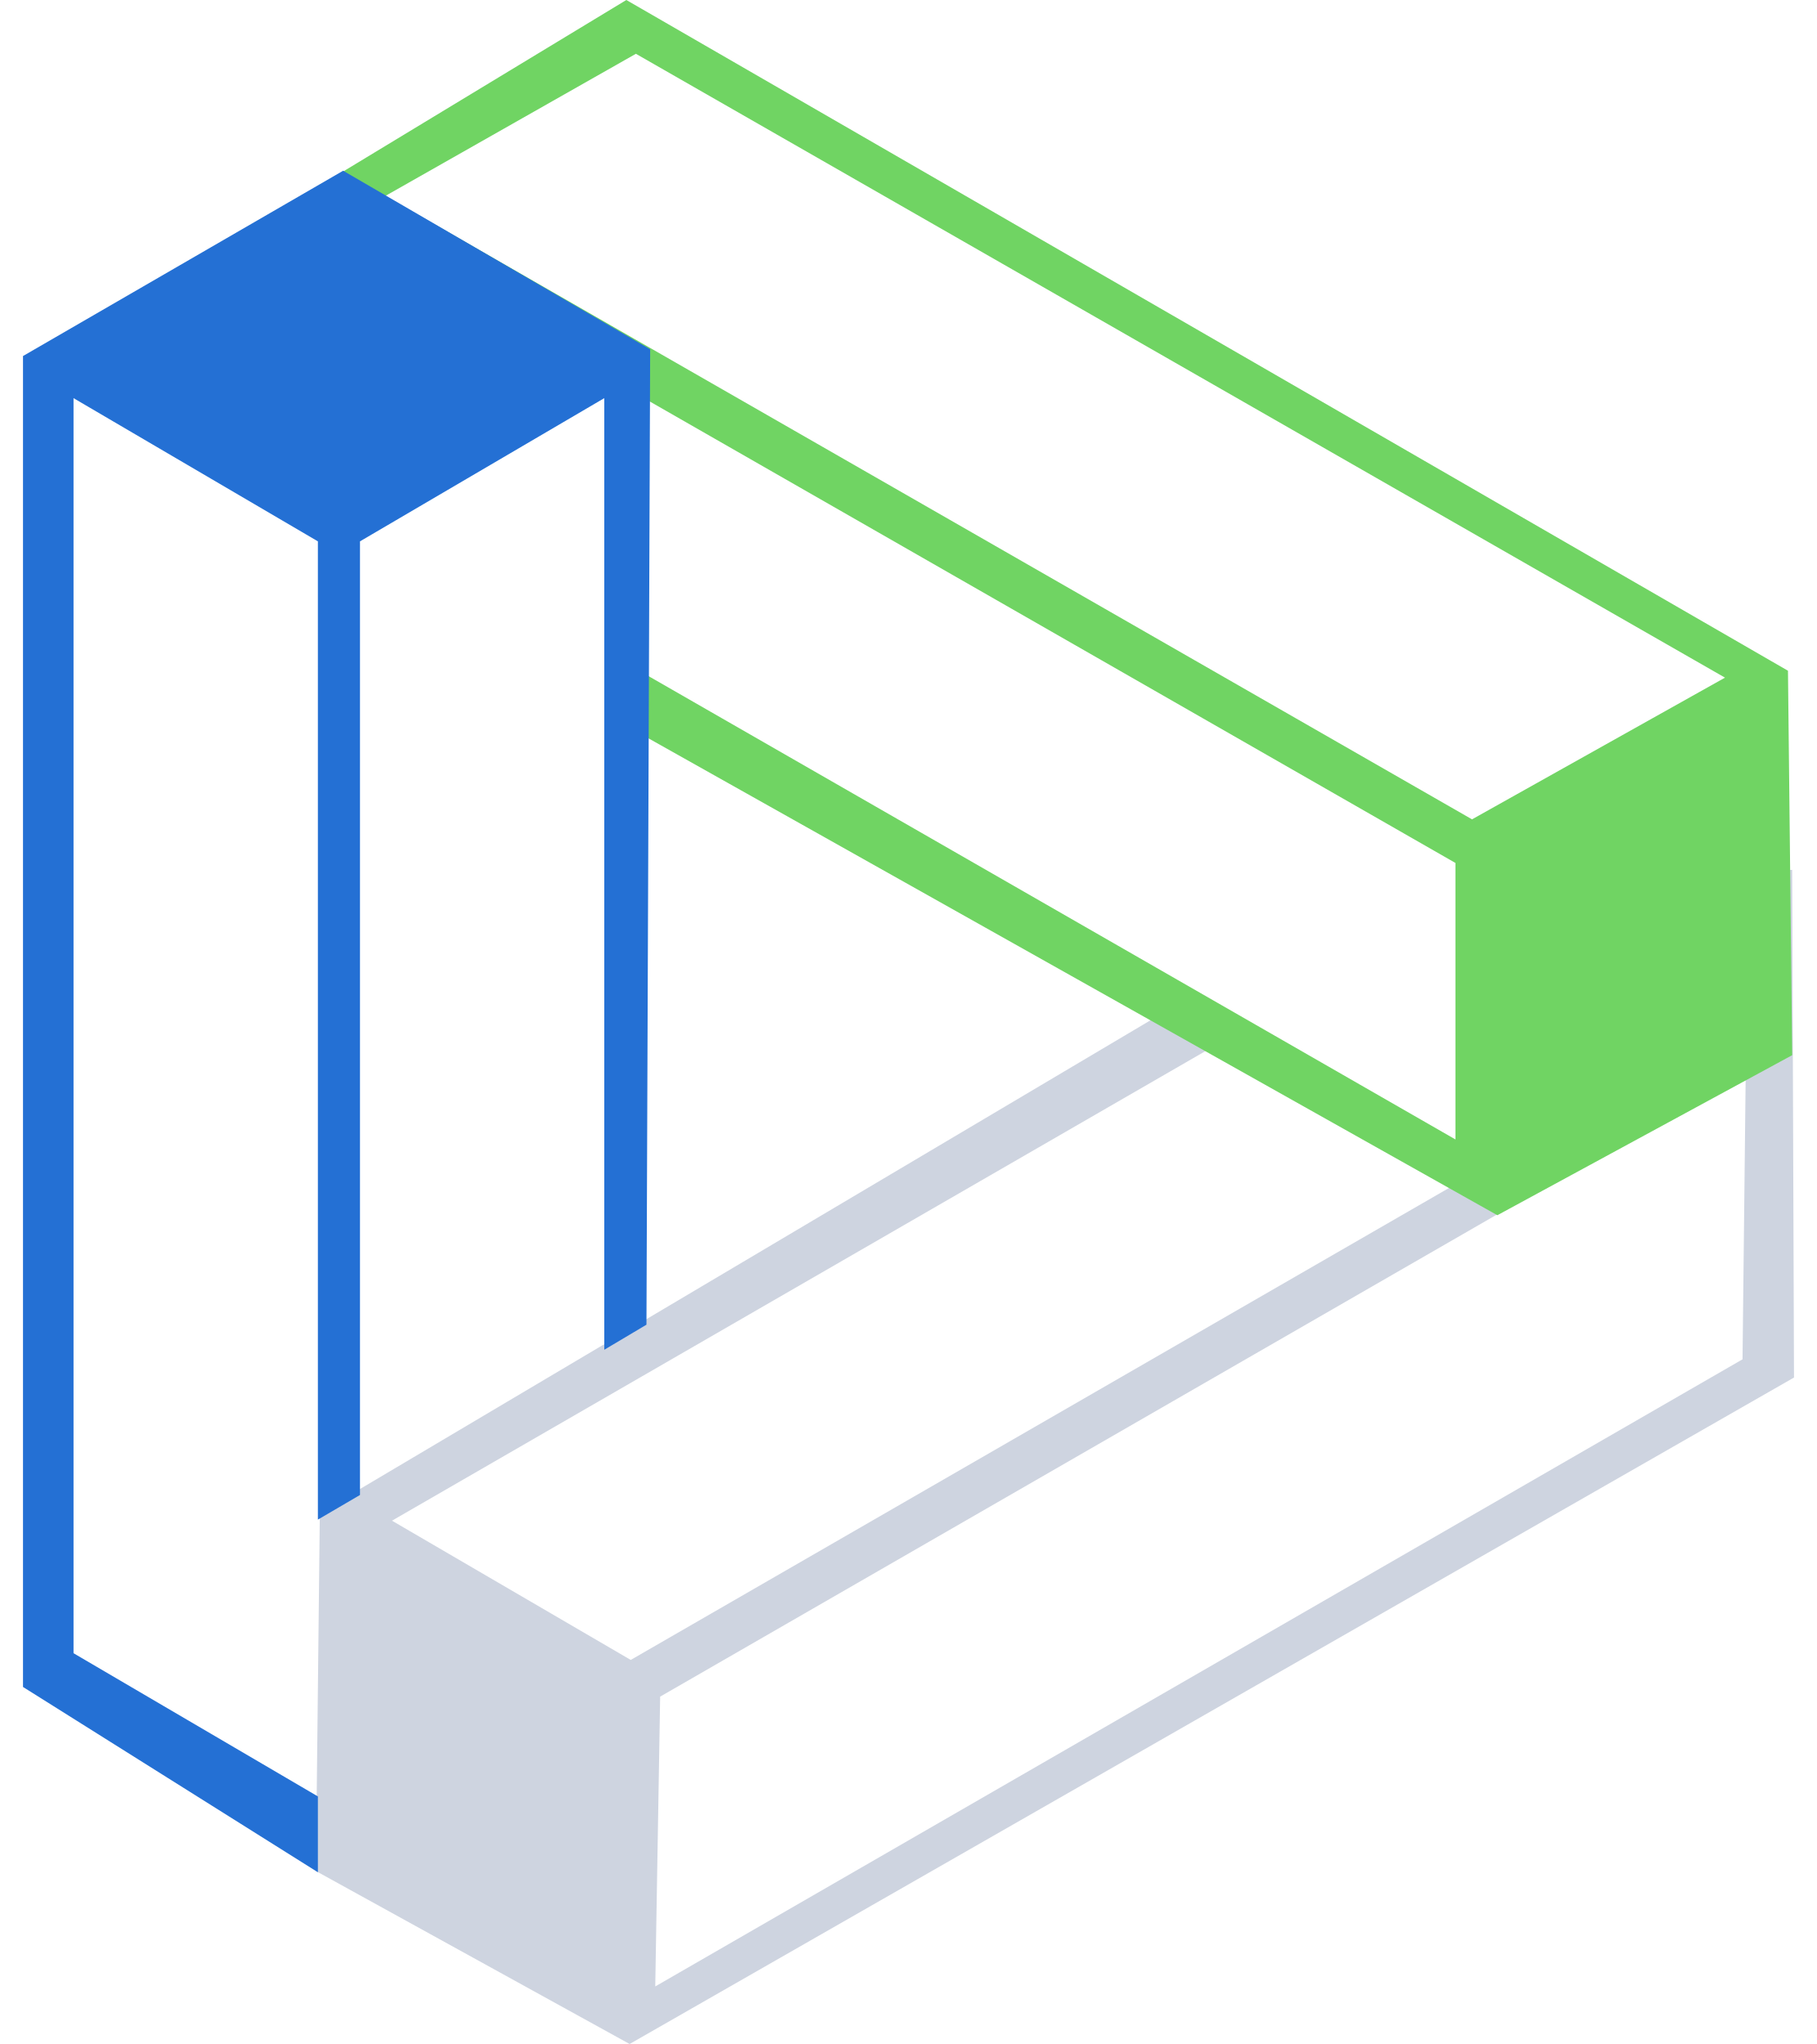
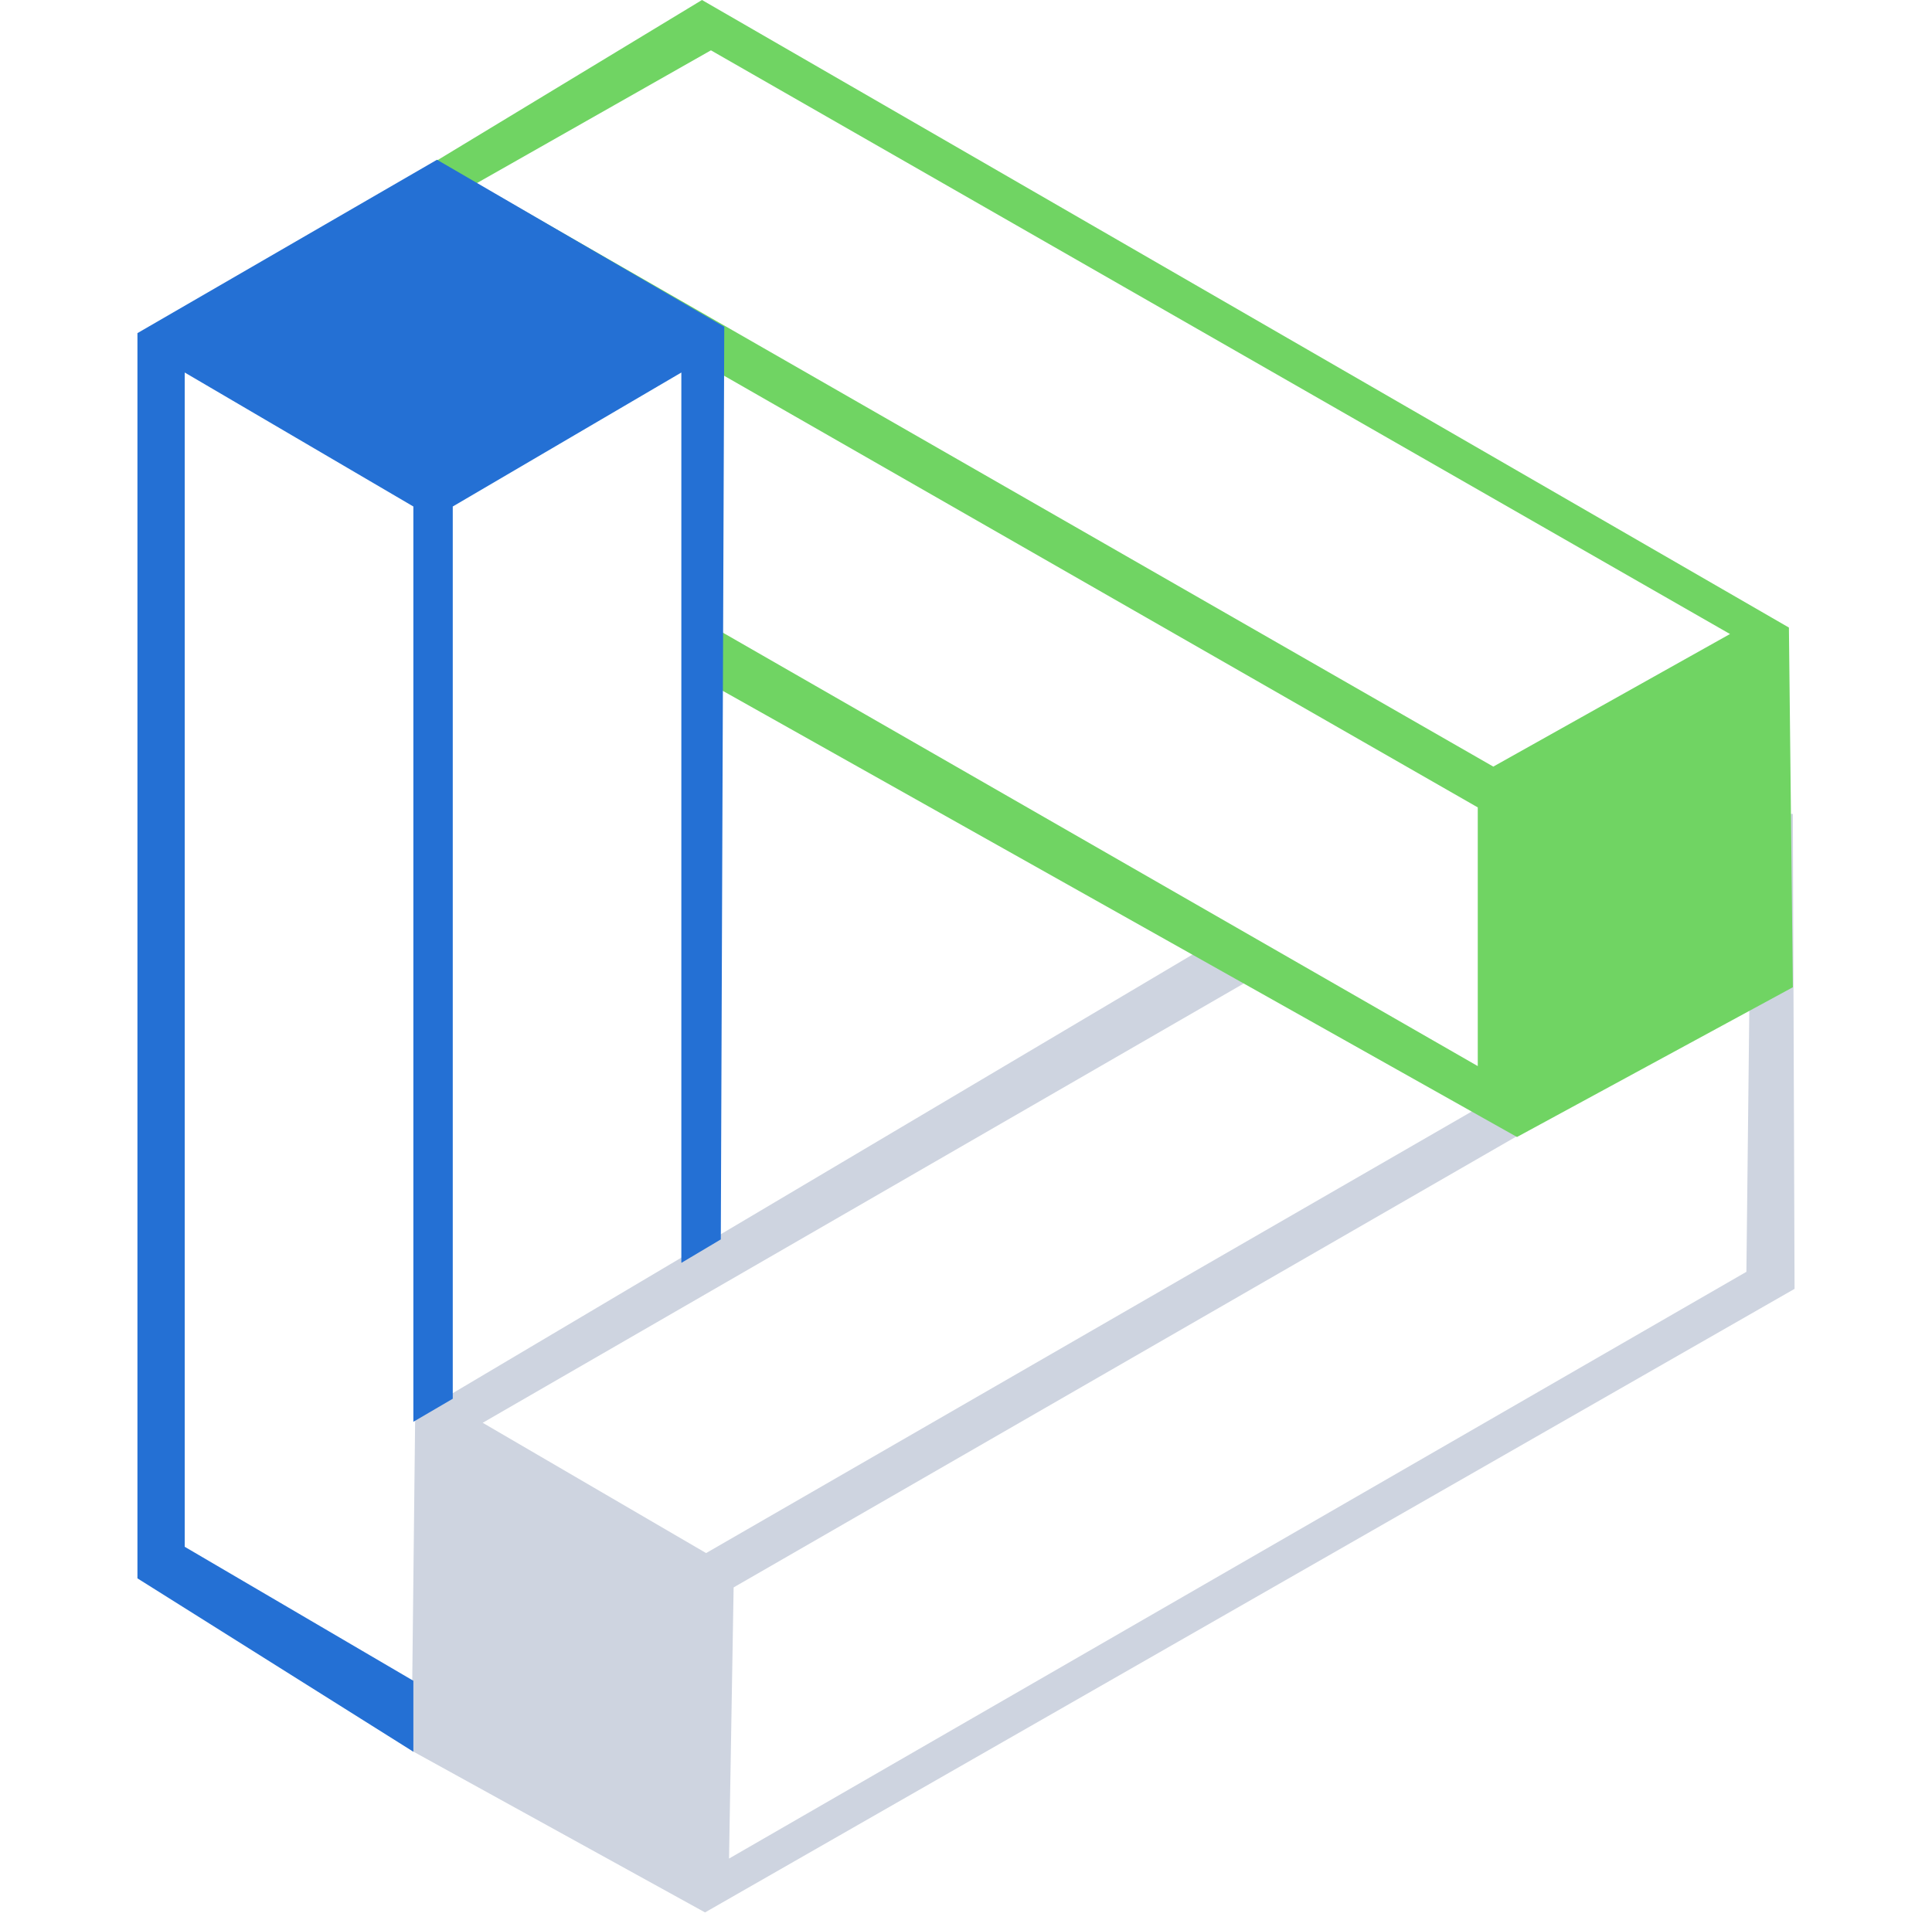
- <svg xmlns="http://www.w3.org/2000/svg" data-name="Layer 1" viewBox="0 0 281.79 325.28" width="2222" height="2500">
+ <svg xmlns="http://www.w3.org/2000/svg" data-name="Layer 1" viewBox="0 0 281.79 325.28" width="2222" height="2200">
  <path d="M96.52 325.28l185.27-106.06-.29-80.79-13.38.47 1.58 25.46-173 99.8L58.71 242l131.91-76.16-7.23-5.84-136.16 80.75-.63 57zm4.86-55.28l172.73-99.53-.51 45.85-173 99.8z" fill="#ced4e0" />
  <path d="M280.83 106.74L96 0 26.81 41.91l27.81-3.86 173.3 99.28v44l-132.7-76.21-1.39 9.18 140.76 79.09 46.91-25.47zm-50.27 23.65L57.64 31.19 97.52 8.56l173.29 99.28z" fill="#70d463" />
  <path fill="#2470d4" d="M50.94 27.17L0 56.66v211.8l46.92 29.49v-12.07L8.04 263.09V63.36l38.88 22.79v155.68l6.7-3.92V86.15l38.87-22.79V214.8l6.71-3.99.59-155.23-48.85-28.41z" />
</svg>
